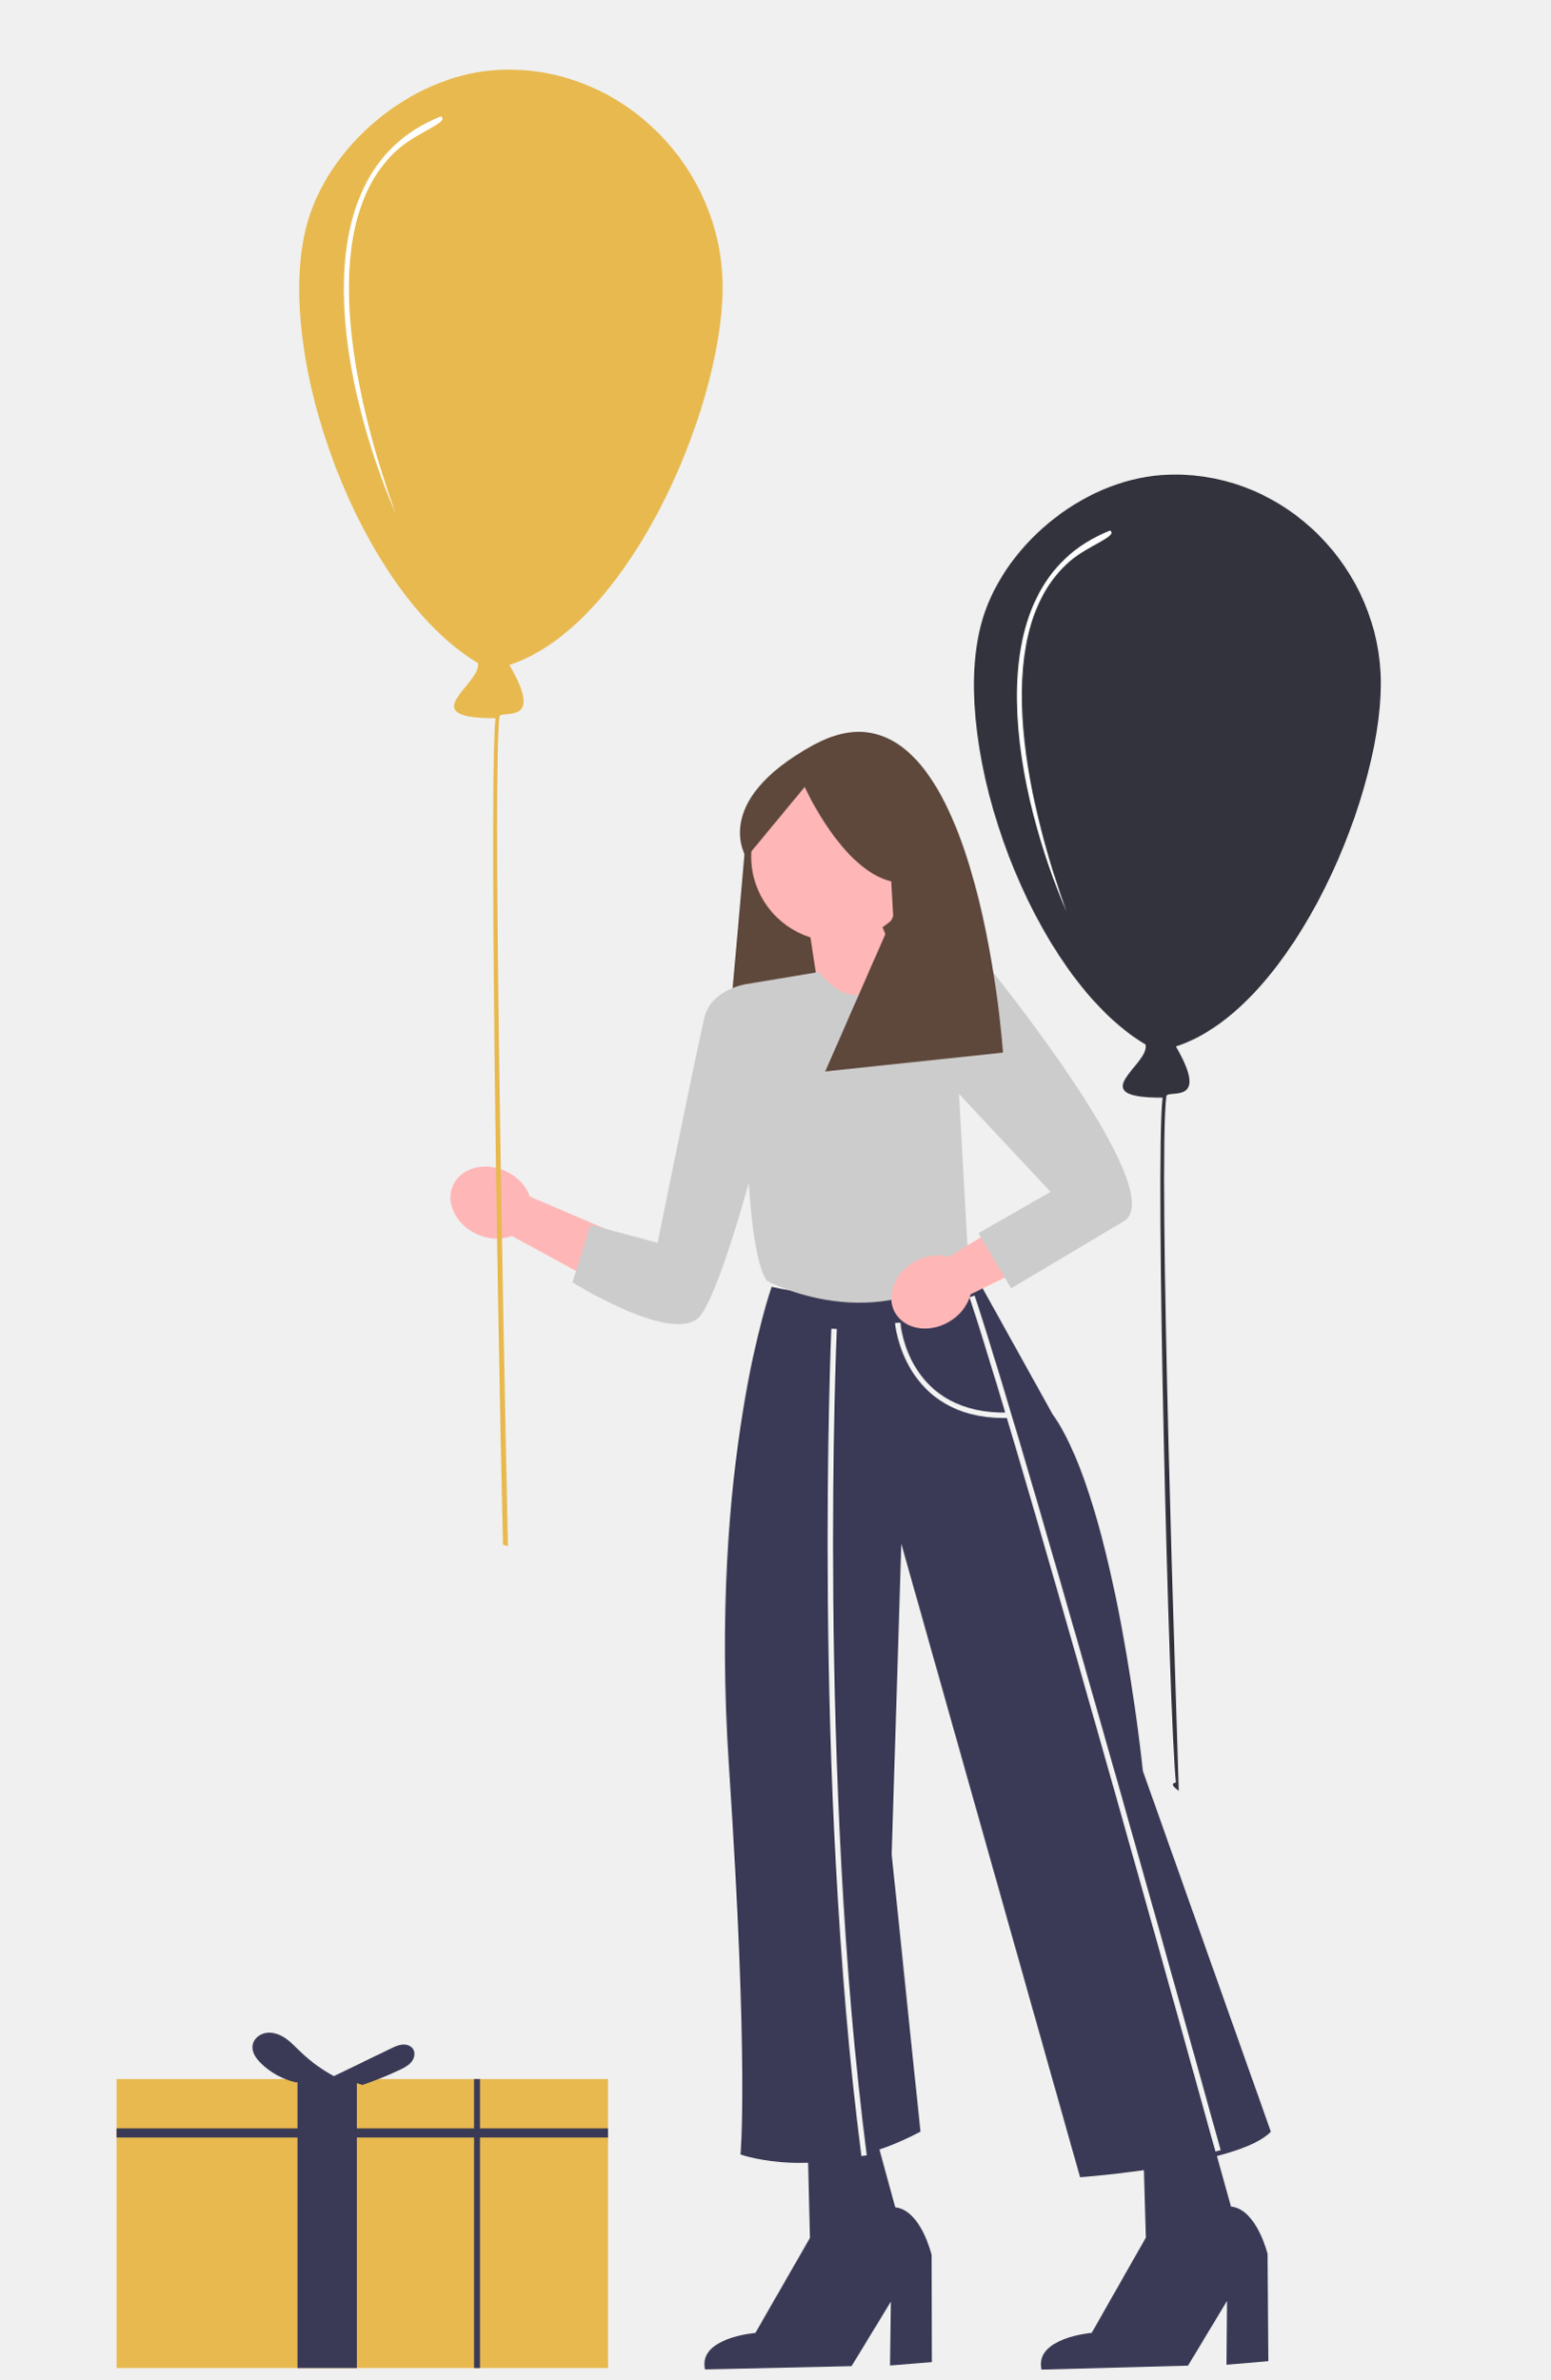
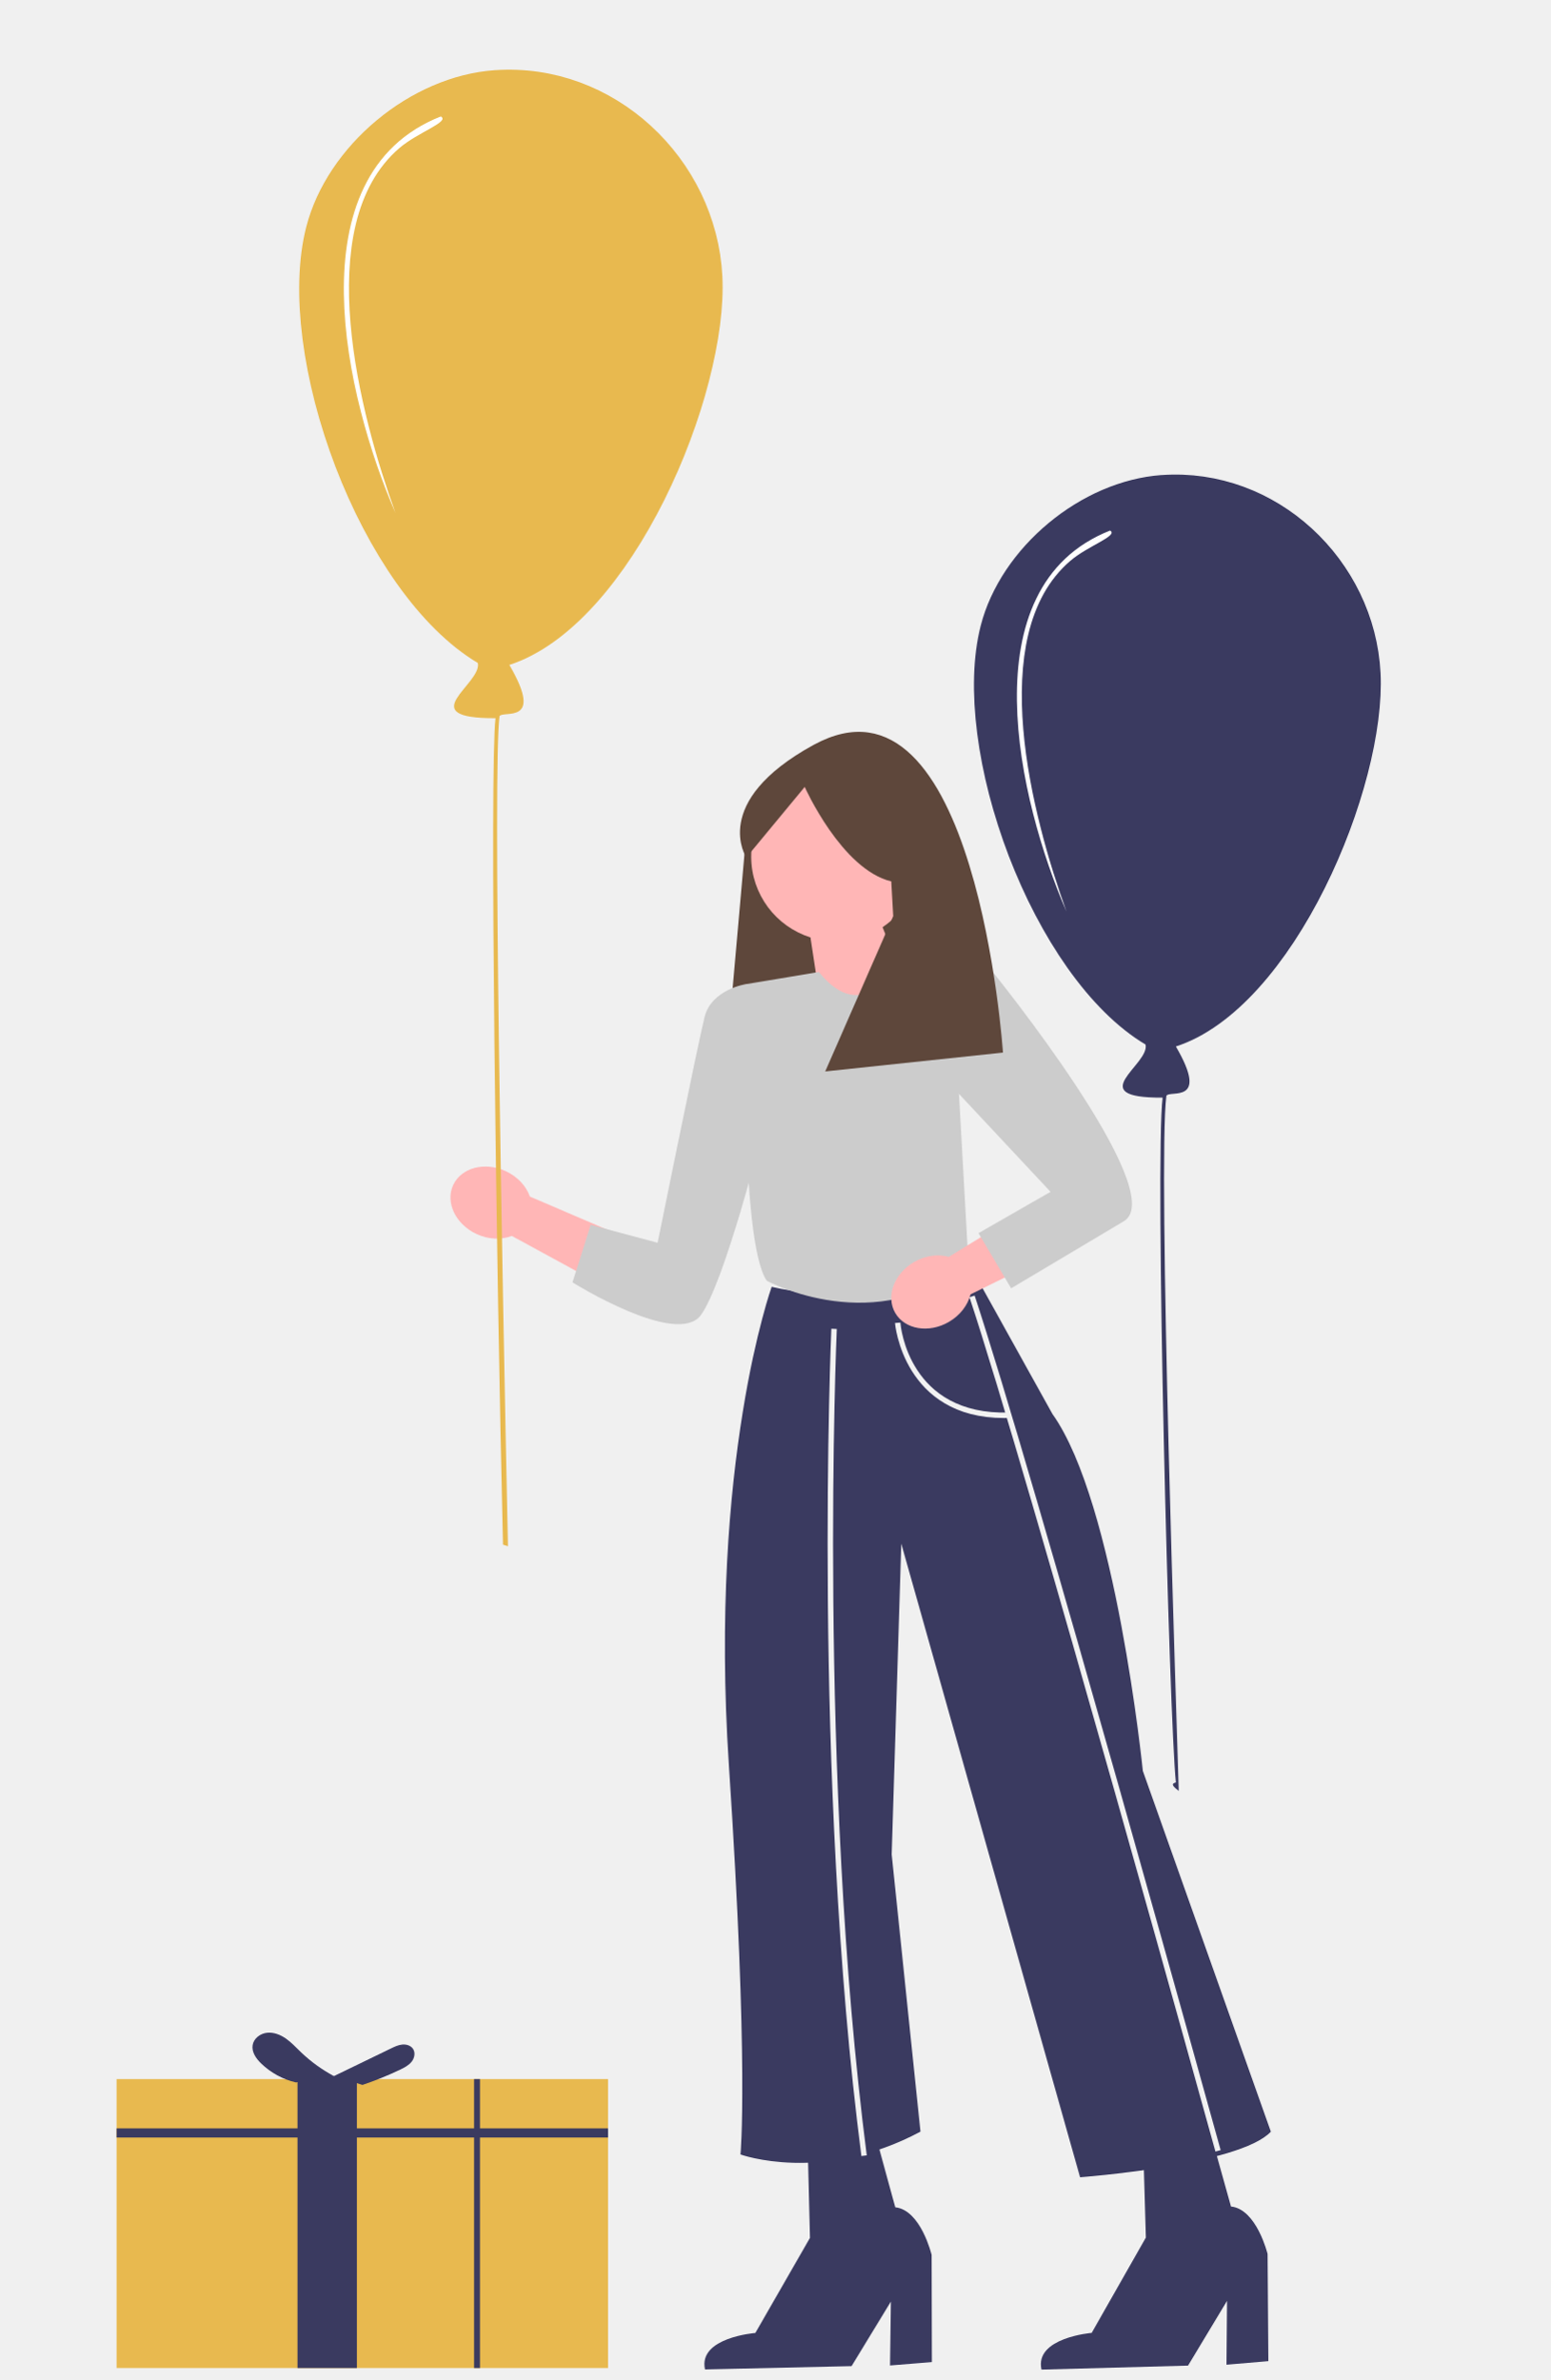
<svg xmlns="http://www.w3.org/2000/svg" id="Camada_1" version="1.1" viewBox="0 0 363.57 557.96">
  <defs>
    <style>
      .st0 {
+         fill: #3a3a60;
+       }
+ 
+       .st1 {
        fill: #ffb6b6;
      }

-       .st1 {
+       .st2 {
        fill: #ccc;
      }

-       .st2 {
+       .st3 {
        fill: #e8b94f;
      }

-       .st3 {
+       .st4 {
        fill: #5e473b;
      }

-       .st4 {
+       .st5 {
        fill: #fff;
-       }
- 
-       .st5 {
-         fill: #33333d;
      }

      .st6 {
        fill: #f2f2f2;
      }
- 
-       .st7 {
-         fill: #3a3a56;
-       }
    </style>
  </defs>
-   <path class="st5" d="M272.48,111.42c26.86-1.9,49.99,19.87,51.34,46.45,1.35,26.66-20.23,78.57-48.01,87.56,8.01,13.73-1.46,10.15-2.22,11.56-2.09,15.51,2.45,147.67,2.89,163.03-2.64-1.93-.65-1.84-.67-2-1.56-14.46-4.96-145.93-3.11-160.59-19.04.09-2.93-7.8-4-12.45-26.59-15.81-46.08-69.37-38.67-98.23,4.72-18.38,23.52-34,42.45-35.34h0Z" />
-   <path class="st4" d="M260.37,124.43c2.08,1.2-5.13,3.51-9.33,7.11-20.31,17.4-8.79,60.46-.89,82.23-11.17-25.63-23.24-76.15,10.22-89.34h0Z" />
-   <polygon class="st3" points="175.62 188.88 170.01 252.55 223.14 253.43 218.03 190.1 175.62 188.88" />
-   <path class="st7" d="M189.34,498.87l.64,25.98-12.81,22.3s-13.48,1.06-11.81,8.56l34.38-.78,9.22-15.14-.2,14.99,9.82-.8-.06-25.13s-2.5-10.51-8.53-11.17l-6.01-21.92-14.64,3.11h0Z" />
-   <path class="st7" d="M268.01,498.8l.76,25.98-12.71,22.35s-13.47,1.12-11.77,8.62l34.37-.94,9.15-15.19-.13,14.98,9.82-.84-.18-25.13s-2.55-10.5-8.58-11.13l-6.12-21.89-14.62,3.18h0Z" />
-   <path class="st7" d="M227.16,296.17s-23.1,11.09-46.16,5.63c0,0-14.76,40.99-10.04,112.13s2.72,91.36,2.72,91.36c0,0,19.11,6.99,42.22-5.35l-6.75-65.01,2.25-72.89,41.94,148.6s37.33-2.79,44.75-10.69l-30.03-84.62s-6.37-62.95-21.19-83.68l-19.7-35.46h0v-.02h-.01Z" />
+   <path class="st0" d="M272.48,111.42c26.86-1.9,49.99,19.87,51.34,46.45,1.35,26.66-20.23,78.57-48.01,87.56,8.01,13.73-1.46,10.15-2.22,11.56-2.09,15.51,2.45,147.67,2.89,163.03-2.64-1.93-.65-1.84-.67-2-1.56-14.46-4.96-145.93-3.11-160.59-19.04.09-2.93-7.8-4-12.45-26.59-15.81-46.08-69.37-38.67-98.23,4.72-18.38,23.52-34,42.45-35.34h0Z" />
+   <path class="st5" d="M260.37,124.43c2.08,1.2-5.13,3.51-9.33,7.11-20.31,17.4-8.79,60.46-.89,82.23-11.17-25.63-23.24-76.15,10.22-89.34h0Z" />
+   <polygon class="st4" points="175.62 188.88 170.01 252.55 223.14 253.43 218.03 190.1 175.62 188.88" />
+   <path class="st0" d="M189.34,498.87l.64,25.98-12.81,22.3s-13.48,1.06-11.81,8.56l34.38-.78,9.22-15.14-.2,14.99,9.82-.8-.06-25.13s-2.5-10.51-8.53-11.17l-6.01-21.92-14.64,3.11h0Z" />
+   <path class="st0" d="M268.01,498.8l.76,25.98-12.71,22.35s-13.47,1.12-11.77,8.62l34.37-.94,9.15-15.19-.13,14.98,9.82-.84-.18-25.13s-2.55-10.5-8.58-11.13l-6.12-21.89-14.62,3.18h0Z" />
+   <path class="st0" d="M227.16,296.17s-23.1,11.09-46.16,5.63c0,0-14.76,40.99-10.04,112.13s2.72,91.36,2.72,91.36c0,0,19.11,6.99,42.22-5.35l-6.75-65.01,2.25-72.89,41.94,148.6s37.33-2.79,44.75-10.69l-30.03-84.62s-6.37-62.95-21.19-83.68l-19.7-35.46h0v-.02h-.01Z" />
  <path class="st6" d="M235.55,332.57c-23.64,0-25.62-22.05-25.63-22.28l1.26-.1c.07.89,2,21.79,25.52,21.09l.04,1.27c-.4.01-.8.02-1.19.02h0Z" />
  <path class="st6" d="M202.04,505.65c-11.51-89.36-7.09-192.99-7.04-194.02l1.27.06c-.05,1.04-4.46,104.56,7.03,193.81l-1.26.16h0Z" />
  <path class="st6" d="M285.09,504.61c-.44-1.59-44.15-159.56-57.69-200.36l1.2-.4c13.54,40.82,57.27,198.83,57.71,200.42l-1.22.34h0Z" />
-   <path class="st0" d="M124.28,280.63l39.28,16.83-9.72,10.83-33.8-18.43c-2.41.94-5.41.87-8.23-.43-4.93-2.26-7.41-7.4-5.53-11.48,1.87-4.08,7.39-5.55,12.31-3.29,2.82,1.29,4.83,3.53,5.69,5.96h0Z" />
-   <path class="st0" d="M215.88,200.91c0-10.96-8.88-19.84-19.84-19.84s-19.84,8.88-19.84,19.84c0,8.89,5.84,16.41,13.9,18.94l3.84,25.35,19.56-16.3s-4.22-5.38-6.49-11.45c5.35-3.55,8.89-9.63,8.89-16.54h-.02,0Z" />
-   <path class="st1" d="M210.27,225.81s-7.5,15.47-18.2,2.15l-17.15,2.86s-1.62,60.33,4.95,69.58c0,0,25.93,13.98,47.28-4.22l-3.73-66.66-13.15-3.7h0Z" />
-   <path class="st1" d="M181.28,233.13l-6.35-2.31s-8.07,1.22-9.68,7.72c-1.61,6.5-11.01,52.93-11.01,52.93l-15.7-4.21-4.26,13.5s24.54,15.32,30.11,7.67,14.4-42.75,14.4-42.75l2.49-32.54h0Z" />
-   <path class="st0" d="M222.56,294.77l36.42-22.36,3.23,14.18-34.56,16.97c-.63,2.51-2.42,4.92-5.1,6.48-4.69,2.72-10.32,1.77-12.57-2.11s-.27-9.23,4.42-11.95c2.68-1.55,5.67-1.91,8.15-1.2h.01Z" />
-   <path class="st1" d="M218.73,226.92l13.96.82s42.01,51.87,30.97,58.64l-26.49,15.77-7.66-12.94,16.9-9.69-32.17-34.4,4.5-18.19h0Z" />
-   <path class="st3" d="M188.75,184.56s8.63,19.37,20.3,22.15l.46,8.15-15.95,36.43,41.69-4.43s-6.23-93.11-44.46-72.14c-24.41,13.38-15.74,26.39-15.74,26.39l13.69-16.54h0Z" />
-   <path class="st2" d="M112.07,155.48c1.11,4.84-15.65,13.04,4.16,12.95-1.43,11.34.16,128.34,1.74,193.84.39.12.78.24,1.17.37-1.42-66.32-3.58-182.74-1.98-194.67.79-1.46,10.65,2.27,2.31-12.03,28.9-9.37,51.37-63.38,49.96-91.14-1.4-27.66-25.48-50.32-53.43-48.34-19.7,1.4-39.27,17.65-44.18,36.78-7.71,30.04,12.57,85.78,40.25,102.24h0Z" />
-   <path class="st4" d="M103.4,27.32c2.17,1.25-5.34,3.66-9.72,7.4-21.14,18.11-9.15,62.92-.93,85.58-11.63-26.68-24.19-79.25,10.64-92.99h.01Z" />
-   <rect class="st2" x="27.35" y="487.61" width="115.27" height="67.77" />
-   <rect class="st7" x="69.78" y="486.88" width="13.93" height="68.5" />
-   <rect class="st7" x="27.35" y="499.17" width="115.27" height="2.15" />
-   <rect class="st7" x="111.2" y="487.61" width="1.38" height="67.77" />
-   <path class="st7" d="M69.4,488.4c-3.05-.71-5.9-2.27-8.15-4.45-1.18-1.14-2.26-2.67-2-4.3.25-1.57,1.78-2.72,3.36-2.9s3.16.46,4.46,1.37,2.38,2.1,3.53,3.2c2.3,2.2,4.9,4.08,7.7,5.58" />
-   <path class="st7" d="M78.39,486.88c4.43-2.15,8.86-4.29,13.29-6.44.86-.42,1.75-.84,2.7-.93s2.01.25,2.52,1.06c.58.91.3,2.17-.39,3.01s-1.68,1.35-2.65,1.82c-2.87,1.37-5.83,2.57-8.85,3.58" />
+   <path class="st1" d="M124.28,280.63l39.28,16.83-9.72,10.83-33.8-18.43c-2.41.94-5.41.87-8.23-.43-4.93-2.26-7.41-7.4-5.53-11.48,1.87-4.08,7.39-5.55,12.31-3.29,2.82,1.29,4.83,3.53,5.69,5.96h0Z" />
+   <path class="st1" d="M215.88,200.91c0-10.96-8.88-19.84-19.84-19.84s-19.84,8.88-19.84,19.84c0,8.89,5.84,16.41,13.9,18.94l3.84,25.35,19.56-16.3s-4.22-5.38-6.49-11.45c5.35-3.55,8.89-9.63,8.89-16.54h-.02,0Z" />
+   <path class="st2" d="M210.27,225.81s-7.5,15.47-18.2,2.15l-17.15,2.86s-1.62,60.33,4.95,69.58c0,0,25.93,13.98,47.28-4.22l-3.73-66.66-13.15-3.7h0Z" />
+   <path class="st2" d="M181.28,233.13l-6.35-2.31s-8.07,1.22-9.68,7.72c-1.61,6.5-11.01,52.93-11.01,52.93l-15.7-4.21-4.26,13.5s24.54,15.32,30.11,7.67,14.4-42.75,14.4-42.75l2.49-32.54h0Z" />
+   <path class="st1" d="M222.56,294.77l36.42-22.36,3.23,14.18-34.56,16.97c-.63,2.51-2.42,4.92-5.1,6.48-4.69,2.72-10.32,1.77-12.57-2.11s-.27-9.23,4.42-11.95c2.68-1.55,5.67-1.91,8.15-1.2h.01Z" />
+   <path class="st2" d="M218.73,226.92l13.96.82s42.01,51.87,30.97,58.64l-26.49,15.77-7.66-12.94,16.9-9.69-32.17-34.4,4.5-18.19h0Z" />
+   <path class="st4" d="M188.75,184.56s8.63,19.37,20.3,22.15l.46,8.15-15.95,36.43,41.69-4.43s-6.23-93.11-44.46-72.14c-24.41,13.38-15.74,26.39-15.74,26.39l13.69-16.54h0Z" />
+   <path class="st3" d="M112.07,155.48c1.11,4.84-15.65,13.04,4.16,12.95-1.43,11.34.16,128.34,1.74,193.84.39.12.78.24,1.17.37-1.42-66.32-3.58-182.74-1.98-194.67.79-1.46,10.65,2.27,2.31-12.03,28.9-9.37,51.37-63.38,49.96-91.14-1.4-27.66-25.48-50.32-53.43-48.34-19.7,1.4-39.27,17.65-44.18,36.78-7.71,30.04,12.57,85.78,40.25,102.24h0Z" />
+   <path class="st5" d="M103.4,27.32c2.17,1.25-5.34,3.66-9.72,7.4-21.14,18.11-9.15,62.92-.93,85.58-11.63-26.68-24.19-79.25,10.64-92.99h.01Z" />
+   <rect class="st3" x="27.35" y="487.61" width="115.27" height="67.77" />
+   <rect class="st0" x="69.78" y="486.88" width="13.93" height="68.5" />
+   <rect class="st0" x="27.35" y="499.17" width="115.27" height="2.15" />
+   <rect class="st0" x="111.2" y="487.61" width="1.38" height="67.77" />
+   <path class="st0" d="M69.4,488.4c-3.05-.71-5.9-2.27-8.15-4.45-1.18-1.14-2.26-2.67-2-4.3.25-1.57,1.78-2.72,3.36-2.9s3.16.46,4.46,1.37,2.38,2.1,3.53,3.2c2.3,2.2,4.9,4.08,7.7,5.58" />
+   <path class="st0" d="M78.39,486.88c4.43-2.15,8.86-4.29,13.29-6.44.86-.42,1.75-.84,2.7-.93s2.01.25,2.52,1.06c.58.91.3,2.17-.39,3.01s-1.68,1.35-2.65,1.82c-2.87,1.37-5.83,2.57-8.85,3.58" />
</svg>
